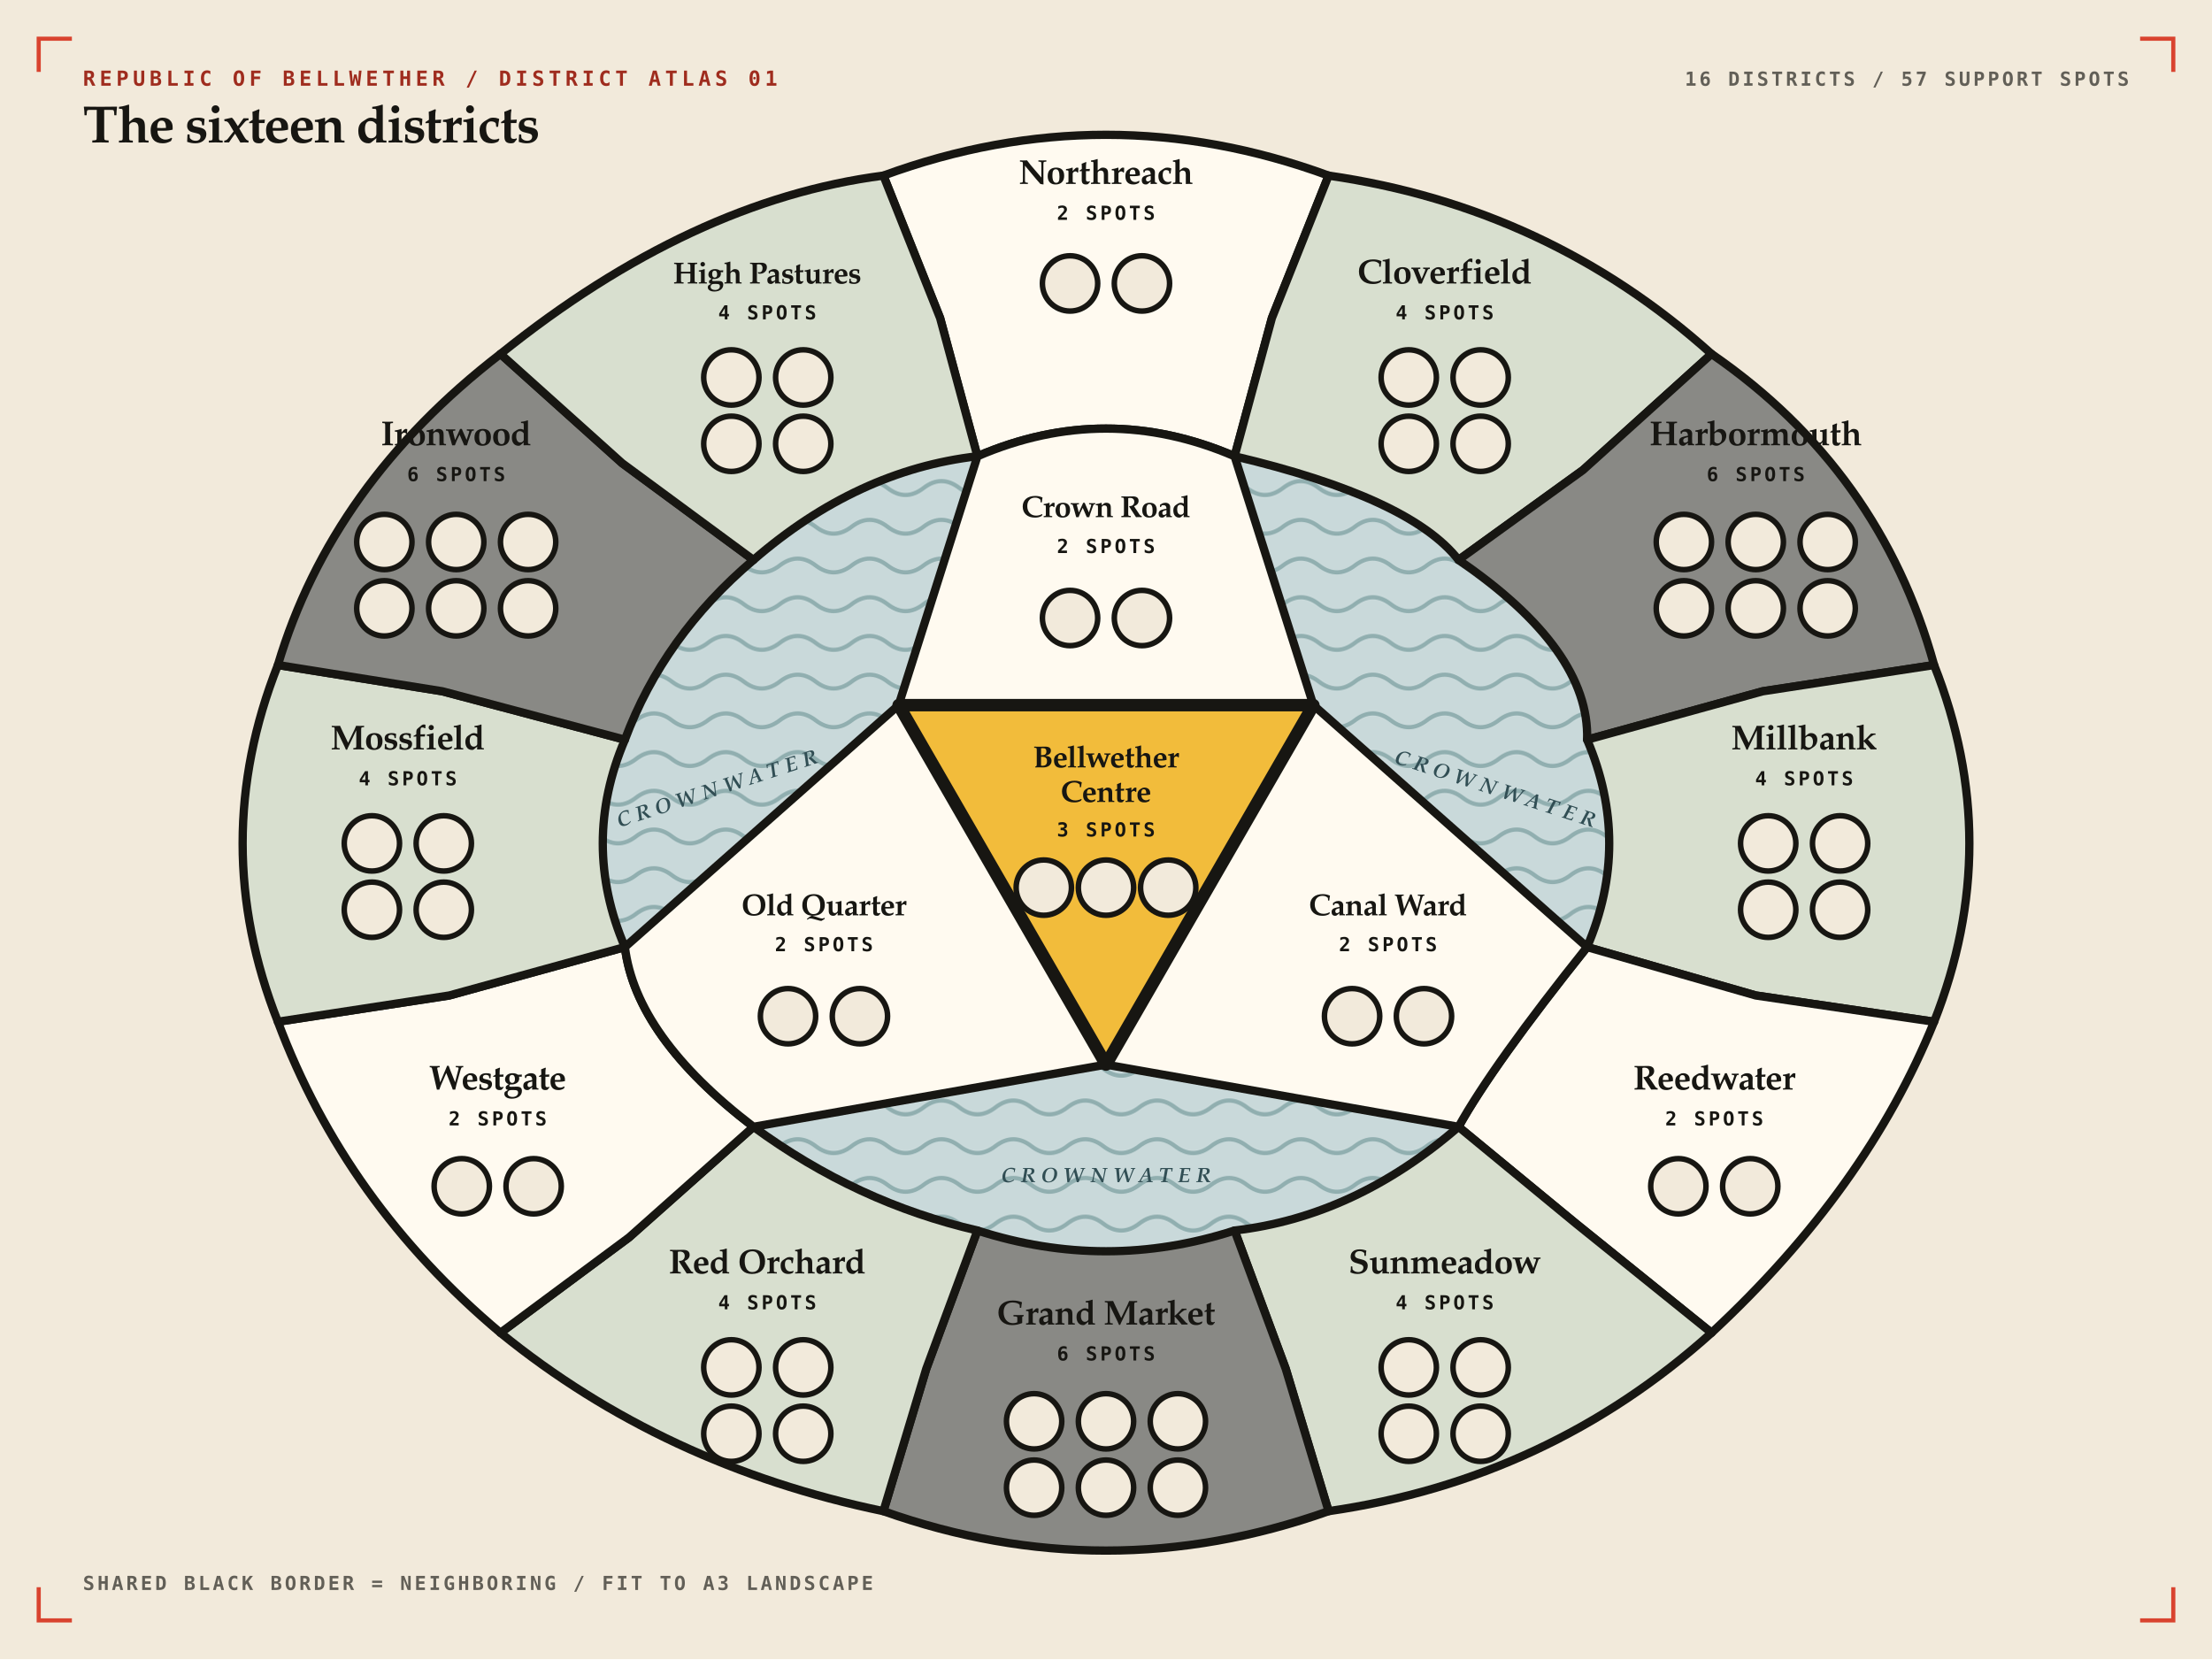
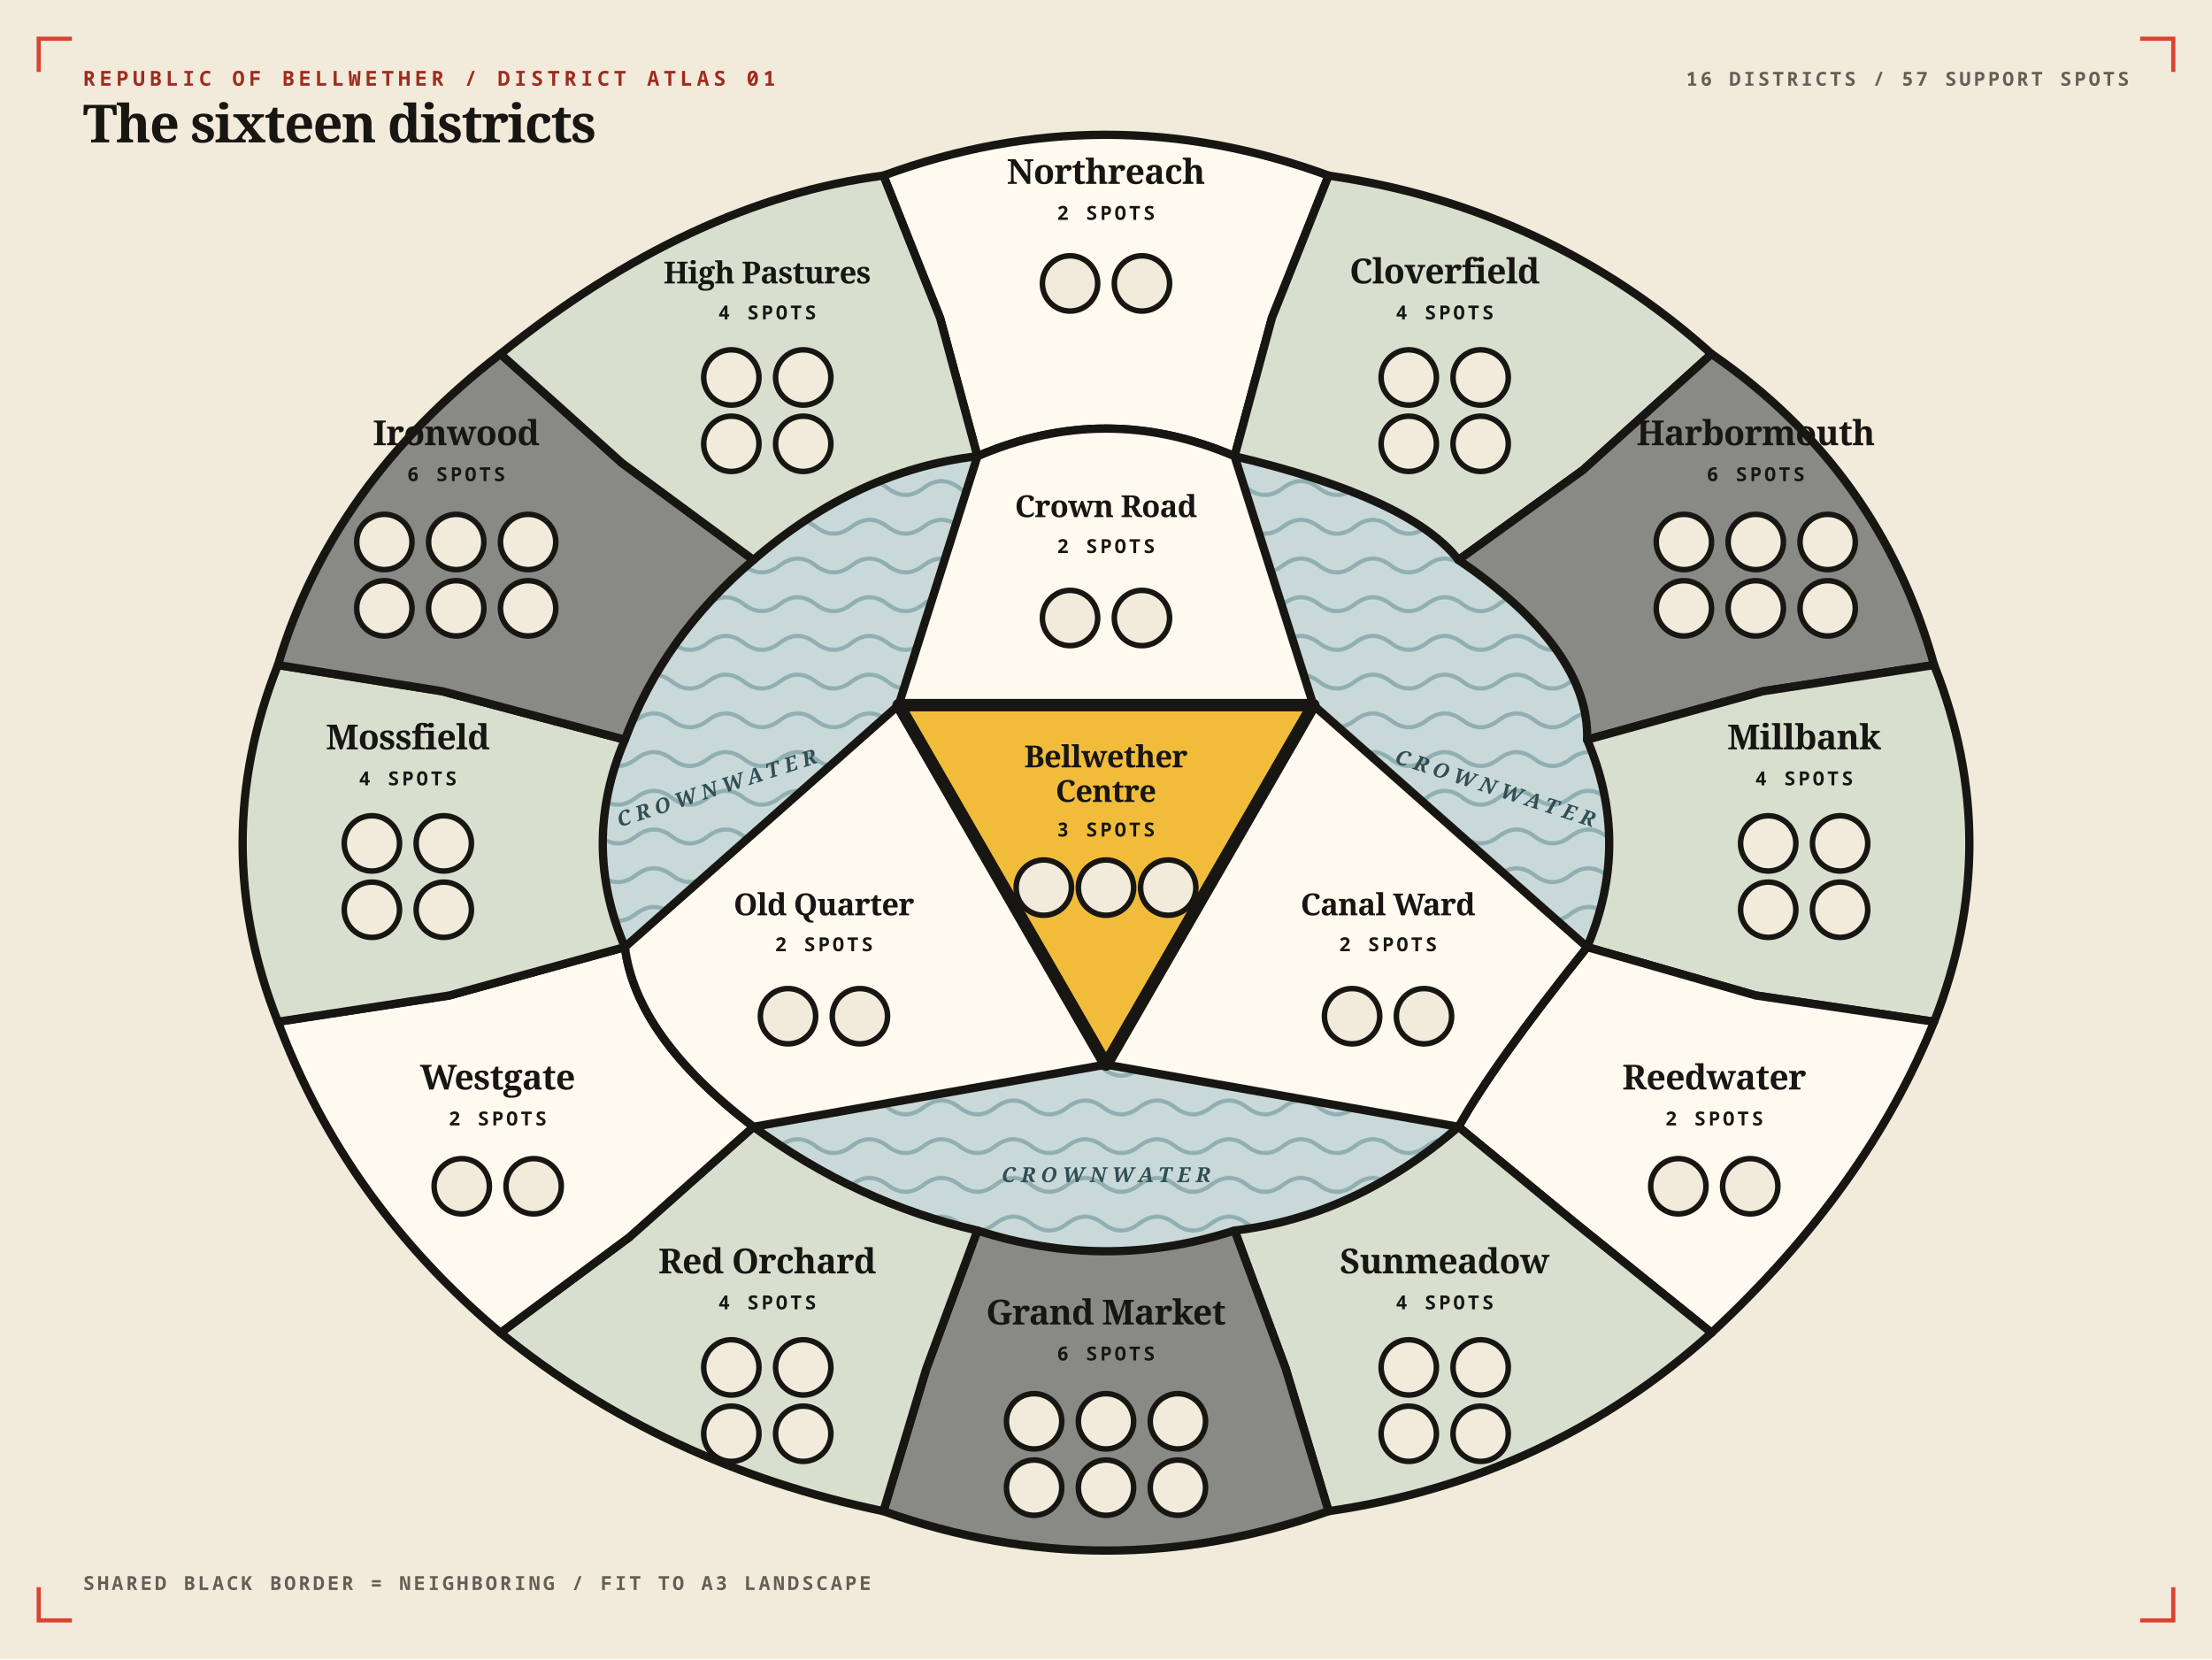
<svg xmlns="http://www.w3.org/2000/svg" width="396mm" height="297mm" viewBox="0 0 1600 1200" role="img" aria-labelledby="title description">
  <defs>
    <pattern id="water" width="52" height="28" patternUnits="userSpaceOnUse">
      <rect width="52" height="28" fill="#c9d9da" />
      <path d="M-8 17Q5 7 18 17T44 17T70 17" fill="none" stroke="#91afb0" stroke-width="3" />
    </pattern>
    <g id="support-spot">
      <circle r="20" fill="#f2eadb" stroke="#171612" stroke-width="4" />
    </g>
  </defs>
  <style>
    .paper { fill: #f2eadb; }
    .district { stroke: #171612; stroke-linejoin: round; stroke-width: 6; }
    .district-two { fill: #fffaf0; }
    .district-four { fill: #d8dfcf; }
    .district-six { fill: #898985; }
    .district-center { fill: #f2bc3b; stroke-width: 9; }
-     .region-name { fill: #171612; font: 800 25px "Iowan Old Style", "Palatino Linotype", Palatino, Georgia, serif; letter-spacing: -0.4px; text-anchor: middle; }
+     .region-name { fill: #171612; font: 900 25px "Noto Serif", serif; letter-spacing: -0.4px; text-anchor: middle; }
    .region-name-small { font-size: 22px; }
-     .capacity { fill: #171612; font: 800 14px "IBM Plex Mono", "Aptos Mono", Consolas, monospace; letter-spacing: 2px; text-anchor: middle; }
-     .heading { fill: #171612; font: 800 38px "Iowan Old Style", "Palatino Linotype", Palatino, Georgia, serif; letter-spacing: -1px; }
-     .eyebrow { fill: #9f2c1e; font: 800 15px "IBM Plex Mono", "Aptos Mono", Consolas, monospace; letter-spacing: 3px; }
-     .map-note { fill: #625f57; font: 800 14px "IBM Plex Mono", "Aptos Mono", Consolas, monospace; letter-spacing: 2px; }
-     .water-label { fill: #314e54; font: italic 800 15px "Iowan Old Style", "Palatino Linotype", Palatino, Georgia, serif; letter-spacing: 4px; text-anchor: middle; }
+     .capacity { fill: #171612; font: 900 14px "Noto Sans Mono", monospace; letter-spacing: 2px; text-anchor: middle; }
+     .heading { fill: #171612; font: 900 38px "Noto Serif", serif; letter-spacing: -1px; }
+     .eyebrow { fill: #9f2c1e; font: 900 15px "Noto Sans Mono", monospace; letter-spacing: 3px; }
+     .map-note { fill: #625f57; font: 900 14px "Noto Sans Mono", monospace; letter-spacing: 2px; }
+     .water-label { fill: #314e54; font: italic 900 15px "Noto Serif", serif; letter-spacing: 4px; text-anchor: middle; }
    .registration { fill: none; stroke: #d9432f; stroke-width: 3; }
  </style>
  <rect class="paper" width="1600" height="1200" />
  <path class="registration" d="M28 52V28h24 M1548 28h24v24 M28 1148v24h24 M1548 1172h24v-24" />
  <text class="eyebrow" x="60" y="62">REPUBLIC OF BELLWETHER / DISTRICT ATLAS 01</text>
  <text class="heading" x="60" y="103">The sixteen districts</text>
  <text class="map-note" x="1540" y="62" text-anchor="end">16 DISTRICTS / 57 SUPPORT SPOTS</text>
  <ellipse cx="800" cy="610" rx="375" ry="305" fill="url(#water)" stroke="#171612" stroke-width="5" />
  <g aria-label="Outer ring districts">
    <path class="district district-two" aria-label="Northreach district, capacity 2" d="M639 127Q800 68 961 127L920 230L893 330Q800 290 707 330L680 230Z" />
    <path class="district district-four" aria-label="Cloverfield district, capacity 4" d="M961 127Q1120 150 1238 256L1145 340L1055 405Q1020 360 893 330L920 230Z" />
    <path class="district district-six" aria-label="Harbormouth district, capacity 6" d="M1238 256Q1360 340 1399 481L1275 500L1148 535Q1150 470 1055 405L1145 340Z" />
    <path class="district district-four" aria-label="Millbank district, capacity 4" d="M1399 481Q1450 610 1399 739L1270 720L1148 685Q1180 610 1148 535L1275 500Z" />
    <path class="district district-two" aria-label="Reedwater district, capacity 2" d="M1399 739Q1350 860 1238 964L1140 885L1055 815Q1080 770 1148 685L1270 720Z" />
    <path class="district district-four" aria-label="Sunmeadow district, capacity 4" d="M1238 964Q1120 1070 961 1093L930 990L893 890Q980 880 1055 815L1140 885Z" />
    <path class="district district-six" aria-label="Grand Market district, capacity 6" d="M961 1093Q800 1150 639 1093L670 990L707 890Q800 920 893 890L930 990Z" />
    <path class="district district-four" aria-label="Red Orchard district, capacity 4" d="M639 1093Q480 1060 362 964L455 895L545 815Q620 870 707 890L670 990Z" />
    <path class="district district-two" aria-label="Westgate district, capacity 2" d="M362 964Q250 870 201 739L325 720L452 685Q460 750 545 815L455 895Z" />
    <path class="district district-four" aria-label="Mossfield district, capacity 4" d="M201 739Q150 610 201 481L320 500L452 535Q420 610 452 685L325 720Z" />
    <path class="district district-six" aria-label="Ironwood district, capacity 6" d="M201 481Q240 350 362 256L450 335L545 405Q480 460 452 535L320 500Z" />
    <path class="district district-four" aria-label="High Pastures district, capacity 4" d="M362 256Q500 145 639 127L680 230L707 330Q620 340 545 405L450 335Z" />
  </g>
  <g aria-label="Inner cross districts">
    <path class="district district-two" aria-label="Crown Road district, capacity 2" d="M707 330Q800 290 893 330L950 510H650Z" />
    <path class="district district-two" aria-label="Canal Ward district, capacity 2" d="M1148 685Q1080 770 1055 815L800 770L950 510Z" />
    <path class="district district-two" aria-label="Old Quarter district, capacity 2" d="M545 815Q460 750 452 685L650 510L800 770Z" />
    <path class="district district-center" aria-label="Bellwether Centre district, capacity 3" d="M650 510H950L800 770Z" />
  </g>
  <g aria-hidden="true">
    <text class="water-label" x="1080" y="575" transform="rotate(18 1080 575)">CROWNWATER</text>
    <text class="water-label" x="520" y="575" transform="rotate(-18 520 575)">CROWNWATER</text>
    <text class="water-label" x="800" y="855">CROWNWATER</text>
  </g>
  <g aria-label="District labels and Support spots">
    <g aria-label="Northreach, 2 Support spots">
      <text class="region-name" x="800" y="133">Northreach</text>
      <text class="capacity" x="800" y="159">2 SPOTS</text>
      <use href="#support-spot" x="774" y="205" />
      <use href="#support-spot" x="826" y="205" />
    </g>
    <g aria-label="Cloverfield, 4 Support spots">
      <text class="region-name" x="1045" y="205">Cloverfield</text>
      <text class="capacity" x="1045" y="231">4 SPOTS</text>
      <use href="#support-spot" x="1019" y="273" />
      <use href="#support-spot" x="1071" y="273" />
      <use href="#support-spot" x="1019" y="321" />
      <use href="#support-spot" x="1071" y="321" />
    </g>
    <g aria-label="Harbormouth, 6 Support spots">
      <text class="region-name" x="1270" y="322">Harbormouth</text>
      <text class="capacity" x="1270" y="348">6 SPOTS</text>
      <use href="#support-spot" x="1218" y="392" />
      <use href="#support-spot" x="1270" y="392" />
      <use href="#support-spot" x="1322" y="392" />
      <use href="#support-spot" x="1218" y="440" />
      <use href="#support-spot" x="1270" y="440" />
      <use href="#support-spot" x="1322" y="440" />
    </g>
    <g aria-label="Millbank, 4 Support spots">
      <text class="region-name" x="1305" y="542">Millbank</text>
      <text class="capacity" x="1305" y="568">4 SPOTS</text>
      <use href="#support-spot" x="1279" y="610" />
      <use href="#support-spot" x="1331" y="610" />
      <use href="#support-spot" x="1279" y="658" />
      <use href="#support-spot" x="1331" y="658" />
    </g>
    <g aria-label="Reedwater, 2 Support spots">
      <text class="region-name" x="1240" y="788">Reedwater</text>
      <text class="capacity" x="1240" y="814">2 SPOTS</text>
      <use href="#support-spot" x="1214" y="858" />
      <use href="#support-spot" x="1266" y="858" />
    </g>
    <g aria-label="Sunmeadow, 4 Support spots">
      <text class="region-name" x="1045" y="921">Sunmeadow</text>
      <text class="capacity" x="1045" y="947">4 SPOTS</text>
      <use href="#support-spot" x="1019" y="989" />
      <use href="#support-spot" x="1071" y="989" />
      <use href="#support-spot" x="1019" y="1037" />
      <use href="#support-spot" x="1071" y="1037" />
    </g>
    <g aria-label="Grand Market, 6 Support spots">
      <text class="region-name" x="800" y="958">Grand Market</text>
      <text class="capacity" x="800" y="984">6 SPOTS</text>
      <use href="#support-spot" x="748" y="1028" />
      <use href="#support-spot" x="800" y="1028" />
      <use href="#support-spot" x="852" y="1028" />
      <use href="#support-spot" x="748" y="1076" />
      <use href="#support-spot" x="800" y="1076" />
      <use href="#support-spot" x="852" y="1076" />
    </g>
    <g aria-label="Red Orchard, 4 Support spots">
      <text class="region-name" x="555" y="921">Red Orchard</text>
      <text class="capacity" x="555" y="947">4 SPOTS</text>
      <use href="#support-spot" x="529" y="989" />
      <use href="#support-spot" x="581" y="989" />
      <use href="#support-spot" x="529" y="1037" />
      <use href="#support-spot" x="581" y="1037" />
    </g>
    <g aria-label="Westgate, 2 Support spots">
      <text class="region-name" x="360" y="788">Westgate</text>
      <text class="capacity" x="360" y="814">2 SPOTS</text>
      <use href="#support-spot" x="334" y="858" />
      <use href="#support-spot" x="386" y="858" />
    </g>
    <g aria-label="Mossfield, 4 Support spots">
      <text class="region-name" x="295" y="542">Mossfield</text>
      <text class="capacity" x="295" y="568">4 SPOTS</text>
      <use href="#support-spot" x="269" y="610" />
      <use href="#support-spot" x="321" y="610" />
      <use href="#support-spot" x="269" y="658" />
      <use href="#support-spot" x="321" y="658" />
    </g>
    <g aria-label="Ironwood, 6 Support spots">
      <text class="region-name" x="330" y="322">Ironwood</text>
      <text class="capacity" x="330" y="348">6 SPOTS</text>
      <use href="#support-spot" x="278" y="392" />
      <use href="#support-spot" x="330" y="392" />
      <use href="#support-spot" x="382" y="392" />
      <use href="#support-spot" x="278" y="440" />
      <use href="#support-spot" x="330" y="440" />
      <use href="#support-spot" x="382" y="440" />
    </g>
    <g aria-label="High Pastures, 4 Support spots">
      <text class="region-name region-name-small" x="555" y="205">High Pastures</text>
      <text class="capacity" x="555" y="231">4 SPOTS</text>
      <use href="#support-spot" x="529" y="273" />
      <use href="#support-spot" x="581" y="273" />
      <use href="#support-spot" x="529" y="321" />
      <use href="#support-spot" x="581" y="321" />
    </g>
    <g aria-label="Crown Road, 2 Support spots">
      <text class="region-name region-name-small" x="800" y="374">Crown Road</text>
      <text class="capacity" x="800" y="400">2 SPOTS</text>
      <use href="#support-spot" x="774" y="447" />
      <use href="#support-spot" x="826" y="447" />
    </g>
    <g aria-label="Canal Ward, 2 Support spots">
      <text class="region-name region-name-small" x="1004" y="662">Canal Ward</text>
      <text class="capacity" x="1004" y="688">2 SPOTS</text>
      <use href="#support-spot" x="978" y="735" />
      <use href="#support-spot" x="1030" y="735" />
    </g>
    <g aria-label="Old Quarter, 2 Support spots">
      <text class="region-name region-name-small" x="596" y="662">Old Quarter</text>
      <text class="capacity" x="596" y="688">2 SPOTS</text>
      <use href="#support-spot" x="570" y="735" />
      <use href="#support-spot" x="622" y="735" />
    </g>
    <g aria-label="Bellwether Centre, 3 Support spots">
      <text class="region-name region-name-small" x="800" y="555">Bellwether</text>
      <text class="region-name region-name-small" x="800" y="580">Centre</text>
      <text class="capacity" x="800" y="605">3 SPOTS</text>
      <use href="#support-spot" x="755" y="642" />
      <use href="#support-spot" x="800" y="642" />
      <use href="#support-spot" x="845" y="642" />
    </g>
  </g>
  <text class="map-note" x="60" y="1150">SHARED BLACK BORDER = NEIGHBORING / FIT TO A3 LANDSCAPE</text>
</svg>
